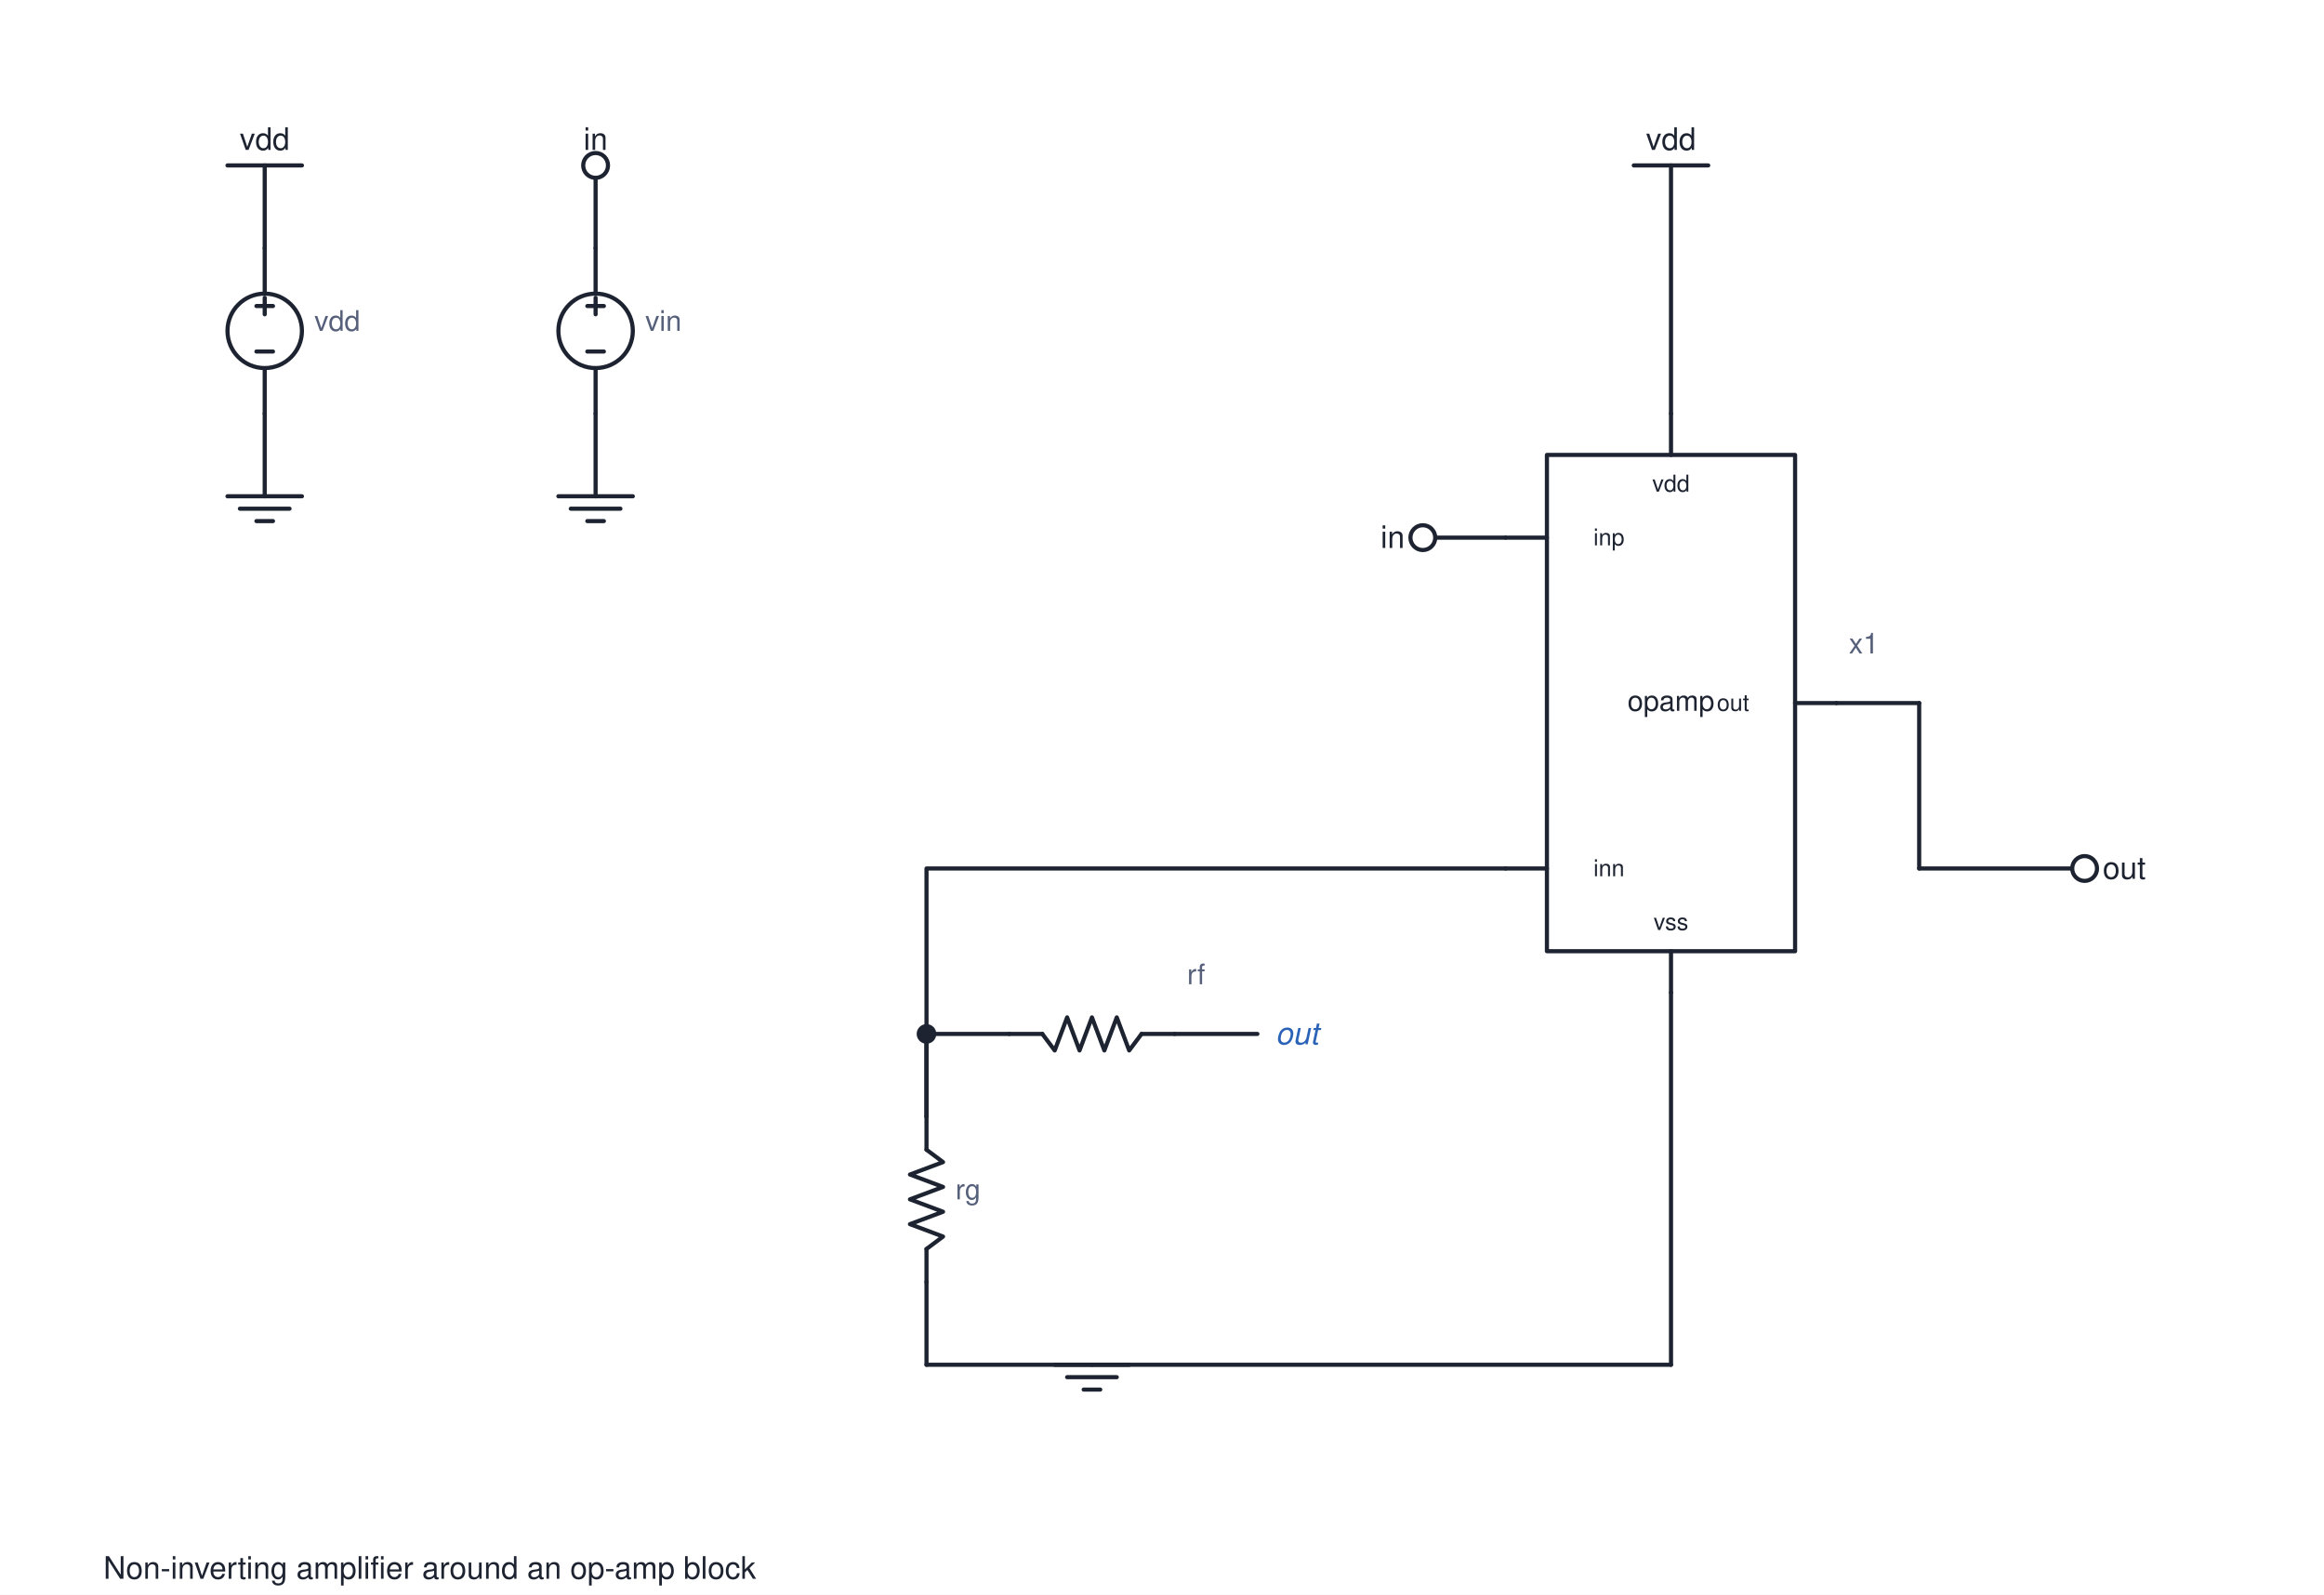
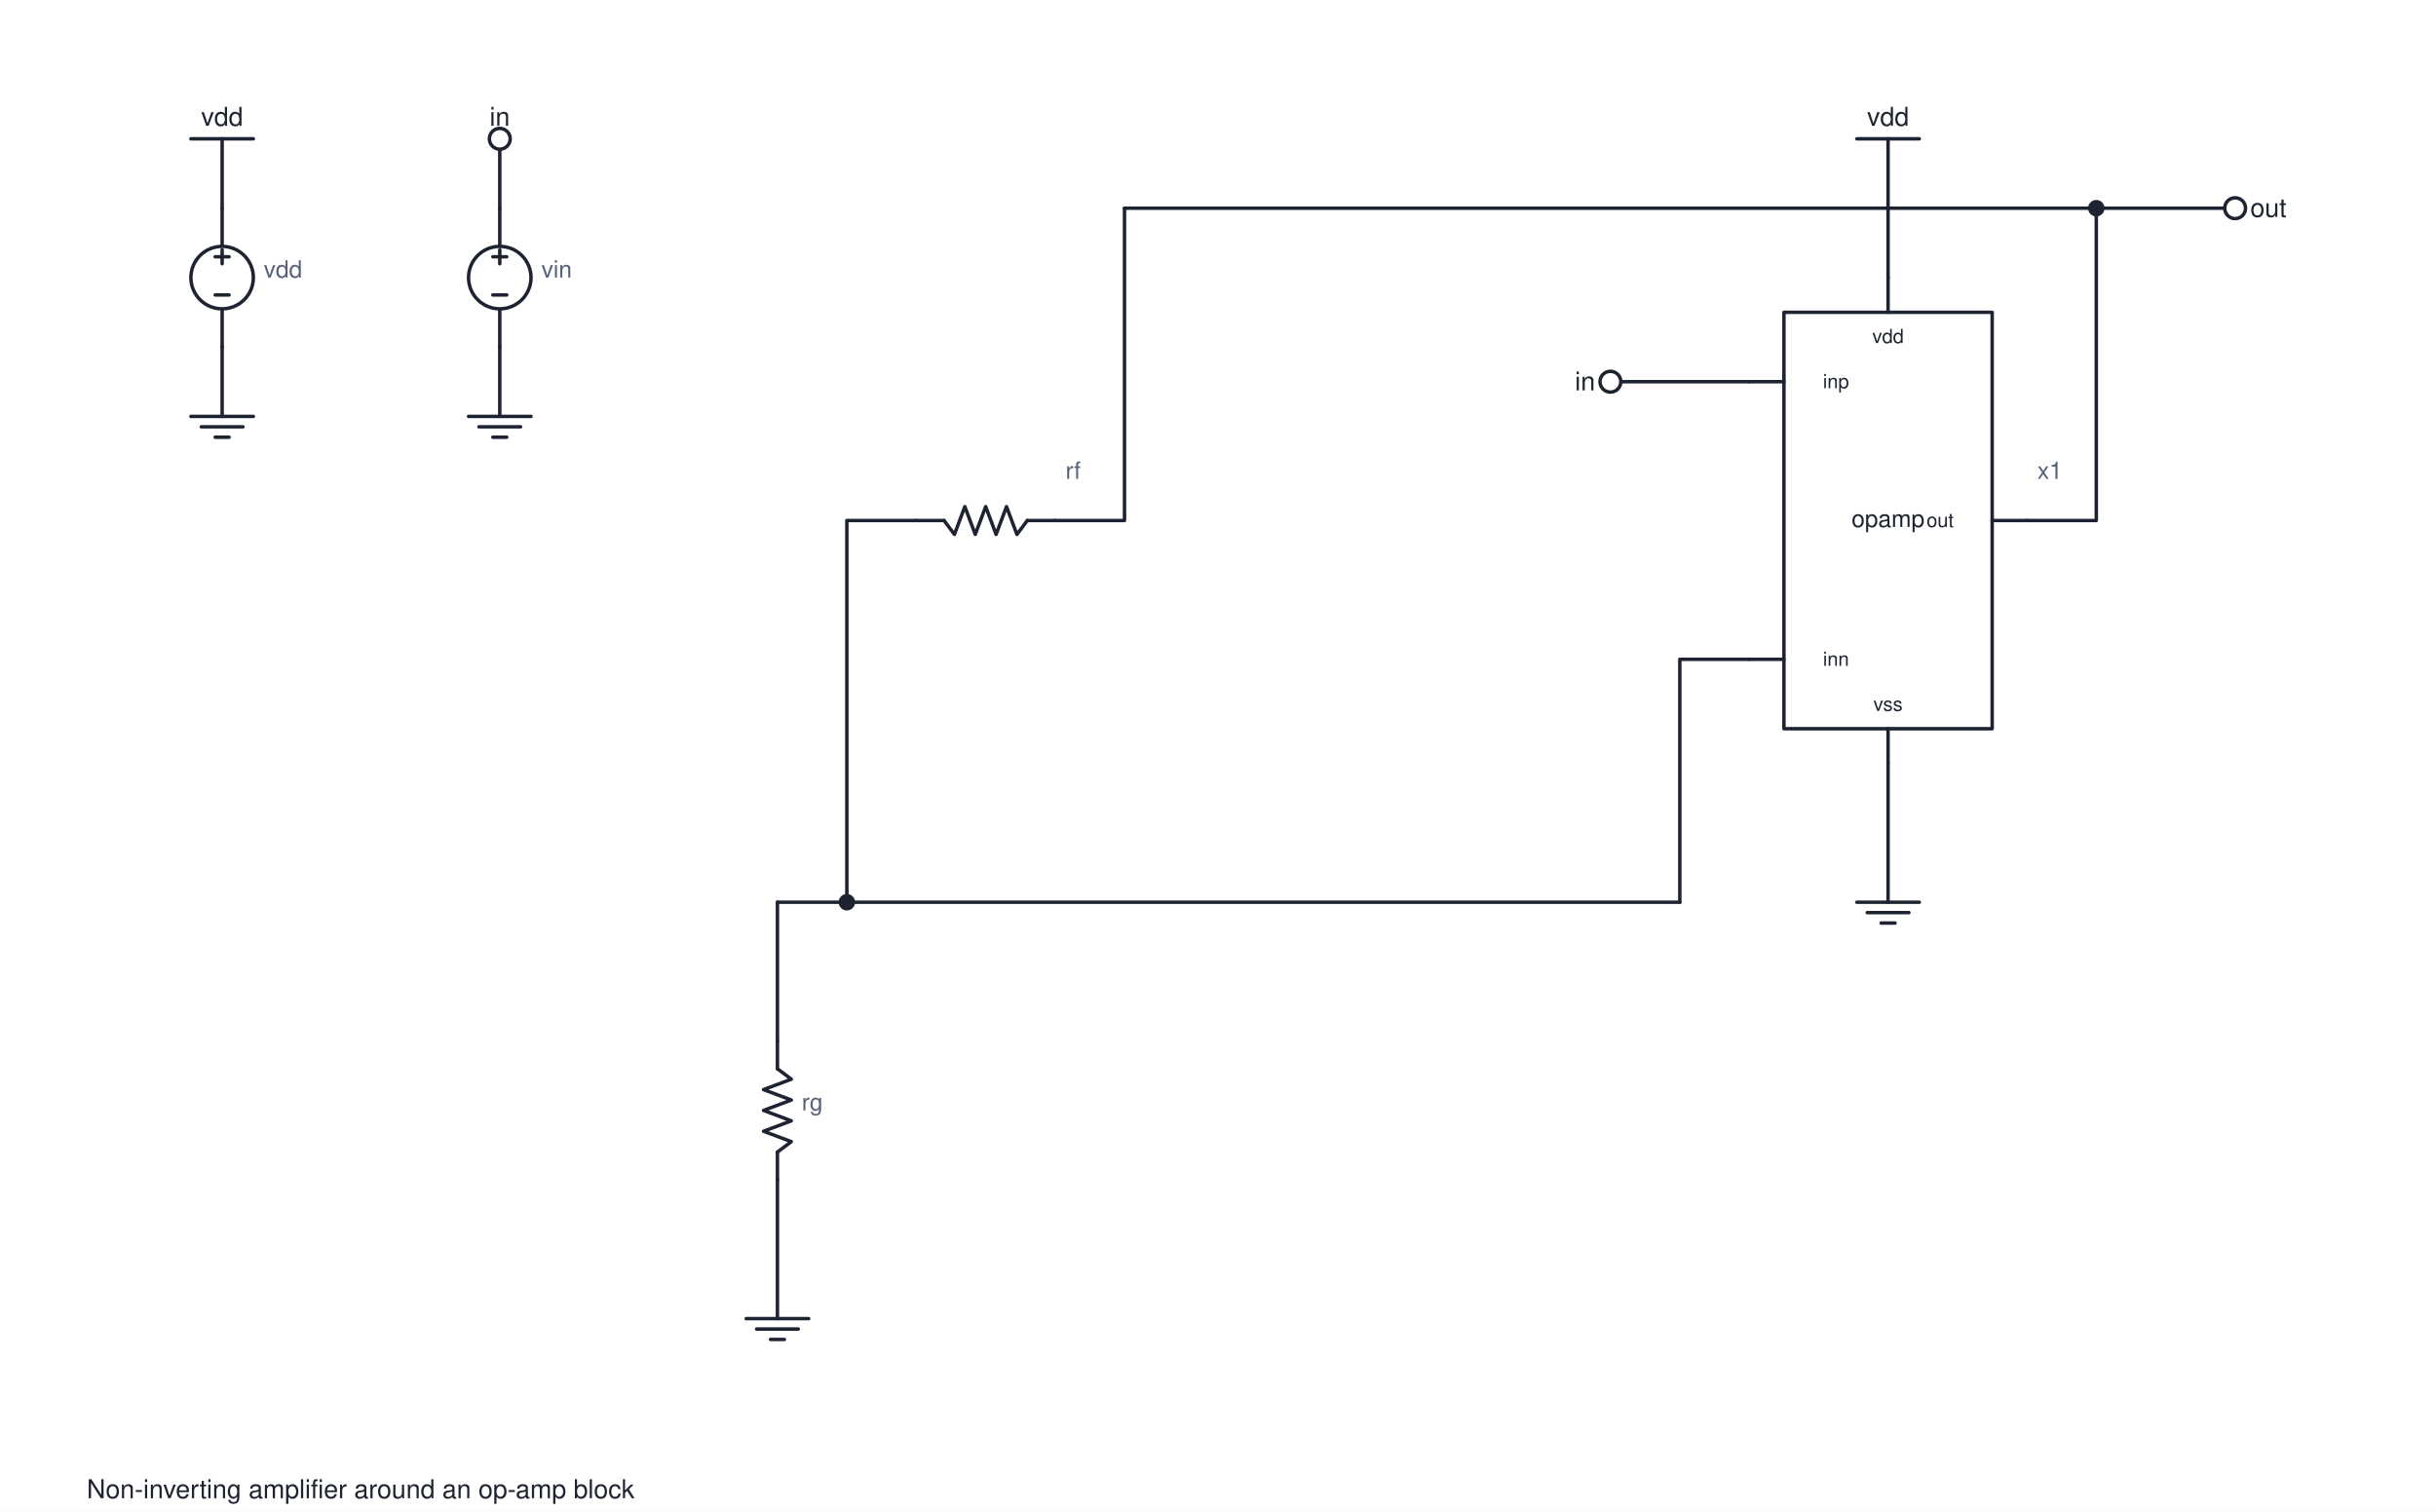
- <svg xmlns="http://www.w3.org/2000/svg" width="899" height="617" viewBox="0 0 899 617" font-family="Helvetica, Arial, sans-serif">
+ <svg xmlns="http://www.w3.org/2000/svg" width="1123" height="697" viewBox="0 0 1123 697" font-family="Helvetica, Arial, sans-serif">
  <rect width="100%" height="100%" fill="#ffffff" />
  <g fill="none" stroke="#1d2330" stroke-width="1.6" stroke-linejoin="round" stroke-linecap="round">
-     <polyline points="646.4,384.0 646.4,528.0 " />
-     <polyline points="358.4,496.0 358.4,528.0 " />
-     <polyline points="358.4,528.0 422.4,528.0 " />
-     <polyline points="422.4,528.0 646.4,528.0 " />
+     <polyline points="870.4,352.0 870.4,416.0 " />
+     <polyline points="358.4,544.0 358.4,608.0 " />
    <polyline points="102.4,160.0 102.4,192.0 " />
    <polyline points="230.4,160.0 230.4,192.0 " />
-     <polyline points="646.4,64.0 646.4,160.0 " />
+     <polyline points="870.4,128.0 870.4,64.0 " />
    <polyline points="102.4,96.0 102.4,64.0 " />
-     <polyline points="550.4,208.0 582.4,208.0 " />
+     <polyline points="806.4,176.0 742.4,176.0 " />
    <polyline points="230.4,96.0 230.4,64.0 " />
-     <polyline points="582.4,336.0 358.4,336.0 358.4,400.0 " />
-     <polyline points="390.4,400.0 358.4,400.0 358.4,432.0 " />
-     <polyline points="358.4,400.0 358.4,432.0 " />
-     <polyline points="710.4,272.0 742.4,272.0 " />
-     <polyline points="742.4,336.0 806.4,336.0 " />
-     <polyline points="742.4,272.0 742.4,336.0 " />
-     <polyline points="454.4,400.0 486.4,400.0 " />
-     <polyline points="598.4,176.0 694.4,176.0 694.4,368.0 598.4,368.0 598.4,176.0 " />
-     <polyline points="582.4,208.0 598.4,208.0 " />
-     <text x="622.4" y="211.0" text-anchor="middle" font-size="9" fill="#1d2330" stroke="none">inp</text>
-     <polyline points="582.4,336.0 598.4,336.0 " />
-     <text x="622.4" y="339.0" text-anchor="middle" font-size="9" fill="#1d2330" stroke="none">inn</text>
-     <polyline points="710.4,272.0 694.4,272.0 " />
-     <text x="670.4" y="275.0" text-anchor="middle" font-size="9" fill="#1d2330" stroke="none">out</text>
-     <polyline points="646.4,160.0 646.4,176.0 " />
-     <text x="646.4" y="190.2" text-anchor="middle" font-size="9" fill="#1d2330" stroke="none">vdd</text>
-     <polyline points="646.4,384.0 646.4,368.0 " />
-     <text x="646.4" y="359.8" text-anchor="middle" font-size="9" fill="#1d2330" stroke="none">vss</text>
-     <text x="646.4" y="275.0" text-anchor="middle" font-size="11" fill="#1d2330" stroke="none">opamp</text>
-     <polyline points="454.4,400.0 441.6,400.0 " />
-     <polyline points="403.2,400.0 390.4,400.0 " />
-     <polyline points="441.6,400.0 436.8,406.4 432.0,393.6 427.2,406.4 422.4,393.6 417.6,406.4 412.8,393.6 408.0,406.4 403.2,400.0 " />
-     <polyline points="358.4,432.0 358.4,444.8 " />
-     <polyline points="358.4,483.2 358.4,496.0 " />
-     <polyline points="358.4,444.8 364.8,449.6 352.0,454.4 364.8,459.2 352.0,464.0 364.8,468.8 352.0,473.6 364.8,478.4 358.4,483.2 " />
-     <polyline points="408.0,528.0 436.8,528.0 " />
-     <polyline points="412.8,532.8 432.0,532.8 " />
-     <polyline points="419.2,537.6 425.6,537.6 " />
-     <polyline points="632.0,64.0 660.8,64.0 " />
-     <text x="646.4" y="58.0" text-anchor="middle" font-size="12" fill="#1d2330" stroke="none">vdd</text>
-     <circle cx="550.4" cy="208.0" r="4.8" fill="#ffffff" />
-     <text x="543.4" y="212.0" text-anchor="end" font-size="12" fill="#1d2330" stroke="none">in</text>
-     <circle cx="806.4" cy="336.0" r="4.8" fill="#ffffff" />
-     <text x="813.4" y="340.0" text-anchor="start" font-size="12" fill="#1d2330" stroke="none">out</text>
+     <polyline points="806.4,304.0 774.4,304.0 774.4,416.0 " />
+     <polyline points="422.4,240.0 390.4,240.0 390.4,416.0 " />
+     <polyline points="358.4,480.0 358.4,416.0 " />
+     <polyline points="358.4,416.0 390.4,416.0 " />
+     <polyline points="390.4,416.0 774.4,416.0 " />
+     <polyline points="934.4,240.0 966.4,240.0 966.4,96.0 " />
+     <polyline points="486.4,240.0 518.4,240.0 518.4,96.0 " />
+     <polyline points="518.4,96.0 966.4,96.0 " />
+     <polyline points="966.4,96.0 1030.4,96.0 " />
+     <polyline points="822.4,144.0 918.4,144.0 918.4,336.0 822.4,336.0 822.4,144.0 " />
+     <polyline points="806.4,176.0 822.4,176.0 " />
+     <text x="846.4" y="179.0" text-anchor="middle" font-size="9" fill="#1d2330" stroke="none">inp</text>
+     <polyline points="806.4,304.0 822.4,304.0 " />
+     <text x="846.4" y="307.0" text-anchor="middle" font-size="9" fill="#1d2330" stroke="none">inn</text>
+     <polyline points="934.4,240.0 918.4,240.0 " />
+     <text x="894.4" y="243.0" text-anchor="middle" font-size="9" fill="#1d2330" stroke="none">out</text>
+     <polyline points="870.4,128.0 870.4,144.0 " />
+     <text x="870.4" y="158.2" text-anchor="middle" font-size="9" fill="#1d2330" stroke="none">vdd</text>
+     <polyline points="870.4,352.0 870.4,336.0 " />
+     <text x="870.4" y="327.8" text-anchor="middle" font-size="9" fill="#1d2330" stroke="none">vss</text>
+     <text x="870.4" y="243.0" text-anchor="middle" font-size="11" fill="#1d2330" stroke="none">opamp</text>
+     <polyline points="486.4,240.0 473.6,240.0 " />
+     <polyline points="435.2,240.0 422.4,240.0 " />
+     <polyline points="473.6,240.0 468.8,246.4 464.0,233.6 459.2,246.4 454.4,233.6 449.6,246.4 444.8,233.6 440.0,246.4 435.2,240.0 " />
+     <polyline points="358.4,480.0 358.4,492.8 " />
+     <polyline points="358.4,531.2 358.4,544.0 " />
+     <polyline points="358.4,492.8 364.8,497.6 352.0,502.4 364.8,507.2 352.0,512.0 364.8,516.8 352.0,521.6 364.8,526.4 358.4,531.2 " />
+     <polyline points="856.0,416.0 884.8,416.0 " />
+     <polyline points="860.8,420.8 880.0,420.8 " />
+     <polyline points="867.2,425.6 873.6,425.6 " />
+     <polyline points="344.0,608.0 372.8,608.0 " />
+     <polyline points="348.8,612.8 368.0,612.8 " />
+     <polyline points="355.2,617.6 361.6,617.6 " />
+     <polyline points="856.0,64.0 884.8,64.0 " />
+     <text x="870.4" y="58.0" text-anchor="middle" font-size="12" fill="#1d2330" stroke="none">vdd</text>
+     <circle cx="742.4" cy="176.0" r="4.8" fill="#ffffff" />
+     <text x="735.4" y="180.0" text-anchor="end" font-size="12" fill="#1d2330" stroke="none">in</text>
+     <circle cx="1030.4" cy="96.0" r="4.8" fill="#ffffff" />
+     <text x="1037.4" y="100.0" text-anchor="start" font-size="12" fill="#1d2330" stroke="none">out</text>
    <polyline points="102.4,96.0 102.4,113.6 " />
    <polyline points="102.4,142.4 102.4,160.0 " />
    <circle cx="102.4" cy="128.0" r="14.4" fill="#ffffff" />
    <polyline points="99.2,118.4 105.6,118.4 " />
    <polyline points="102.4,115.2 102.4,121.6 " />
    <polyline points="99.2,136.0 105.6,136.0 " />
    <polyline points="88.0,64.0 116.8,64.0 " />
    <text x="102.4" y="58.0" text-anchor="middle" font-size="12" fill="#1d2330" stroke="none">vdd</text>
    <polyline points="88.0,192.0 116.8,192.0 " />
    <polyline points="92.8,196.8 112.0,196.8 " />
    <polyline points="99.2,201.6 105.6,201.6 " />
    <polyline points="230.4,96.0 230.4,113.6 " />
    <polyline points="230.4,142.4 230.4,160.0 " />
    <circle cx="230.4" cy="128.0" r="14.4" fill="#ffffff" />
    <polyline points="227.2,118.4 233.6,118.4 " />
    <polyline points="230.4,115.2 230.4,121.6 " />
    <polyline points="227.2,136.0 233.6,136.0 " />
    <circle cx="230.4" cy="64.0" r="4.8" fill="#ffffff" />
    <text x="230.4" y="58.0" text-anchor="middle" font-size="12" fill="#1d2330" stroke="none">in</text>
    <polyline points="216.0,192.0 244.8,192.0 " />
    <polyline points="220.8,196.8 240.0,196.8 " />
    <polyline points="227.2,201.6 233.6,201.6 " />
  </g>
-   <circle cx="358.4" cy="400.0" r="3.8" fill="#1d2330" stroke="none" />
-   <text x="715.2" y="252.8" text-anchor="start" font-size="11" fill="#56607a" stroke="none">x1</text>
-   <text x="459.2" y="380.8" text-anchor="start" font-size="11" fill="#56607a" stroke="none">rf</text>
-   <text x="369.6" y="464.0" text-anchor="start" font-size="11" fill="#56607a" stroke="none">rg</text>
+   <circle cx="390.4" cy="416.0" r="3.8" fill="#1d2330" stroke="none" />
+   <circle cx="966.4" cy="96.0" r="3.8" fill="#1d2330" stroke="none" />
+   <text x="939.2" y="220.8" text-anchor="start" font-size="11" fill="#56607a" stroke="none">x1</text>
+   <text x="491.2" y="220.8" text-anchor="start" font-size="11" fill="#56607a" stroke="none">rf</text>
+   <text x="369.6" y="512.0" text-anchor="start" font-size="11" fill="#56607a" stroke="none">rg</text>
  <text x="121.6" y="128.0" text-anchor="start" font-size="11" fill="#56607a" stroke="none">vdd</text>
  <text x="249.6" y="128.0" text-anchor="start" font-size="11" fill="#56607a" stroke="none">vin</text>
-   <text x="493.4" y="404.0" text-anchor="start" font-size="12" fill="#2a62b8" stroke="none" font-style="italic">out</text>
-   <text x="40.0" y="610.8" text-anchor="start" font-size="12" fill="#1d2330" stroke="none">Non-inverting amplifier around an op-amp block</text>
+   <text x="40.0" y="690.8" text-anchor="start" font-size="12" fill="#1d2330" stroke="none">Non-inverting amplifier around an op-amp block</text>
</svg>
